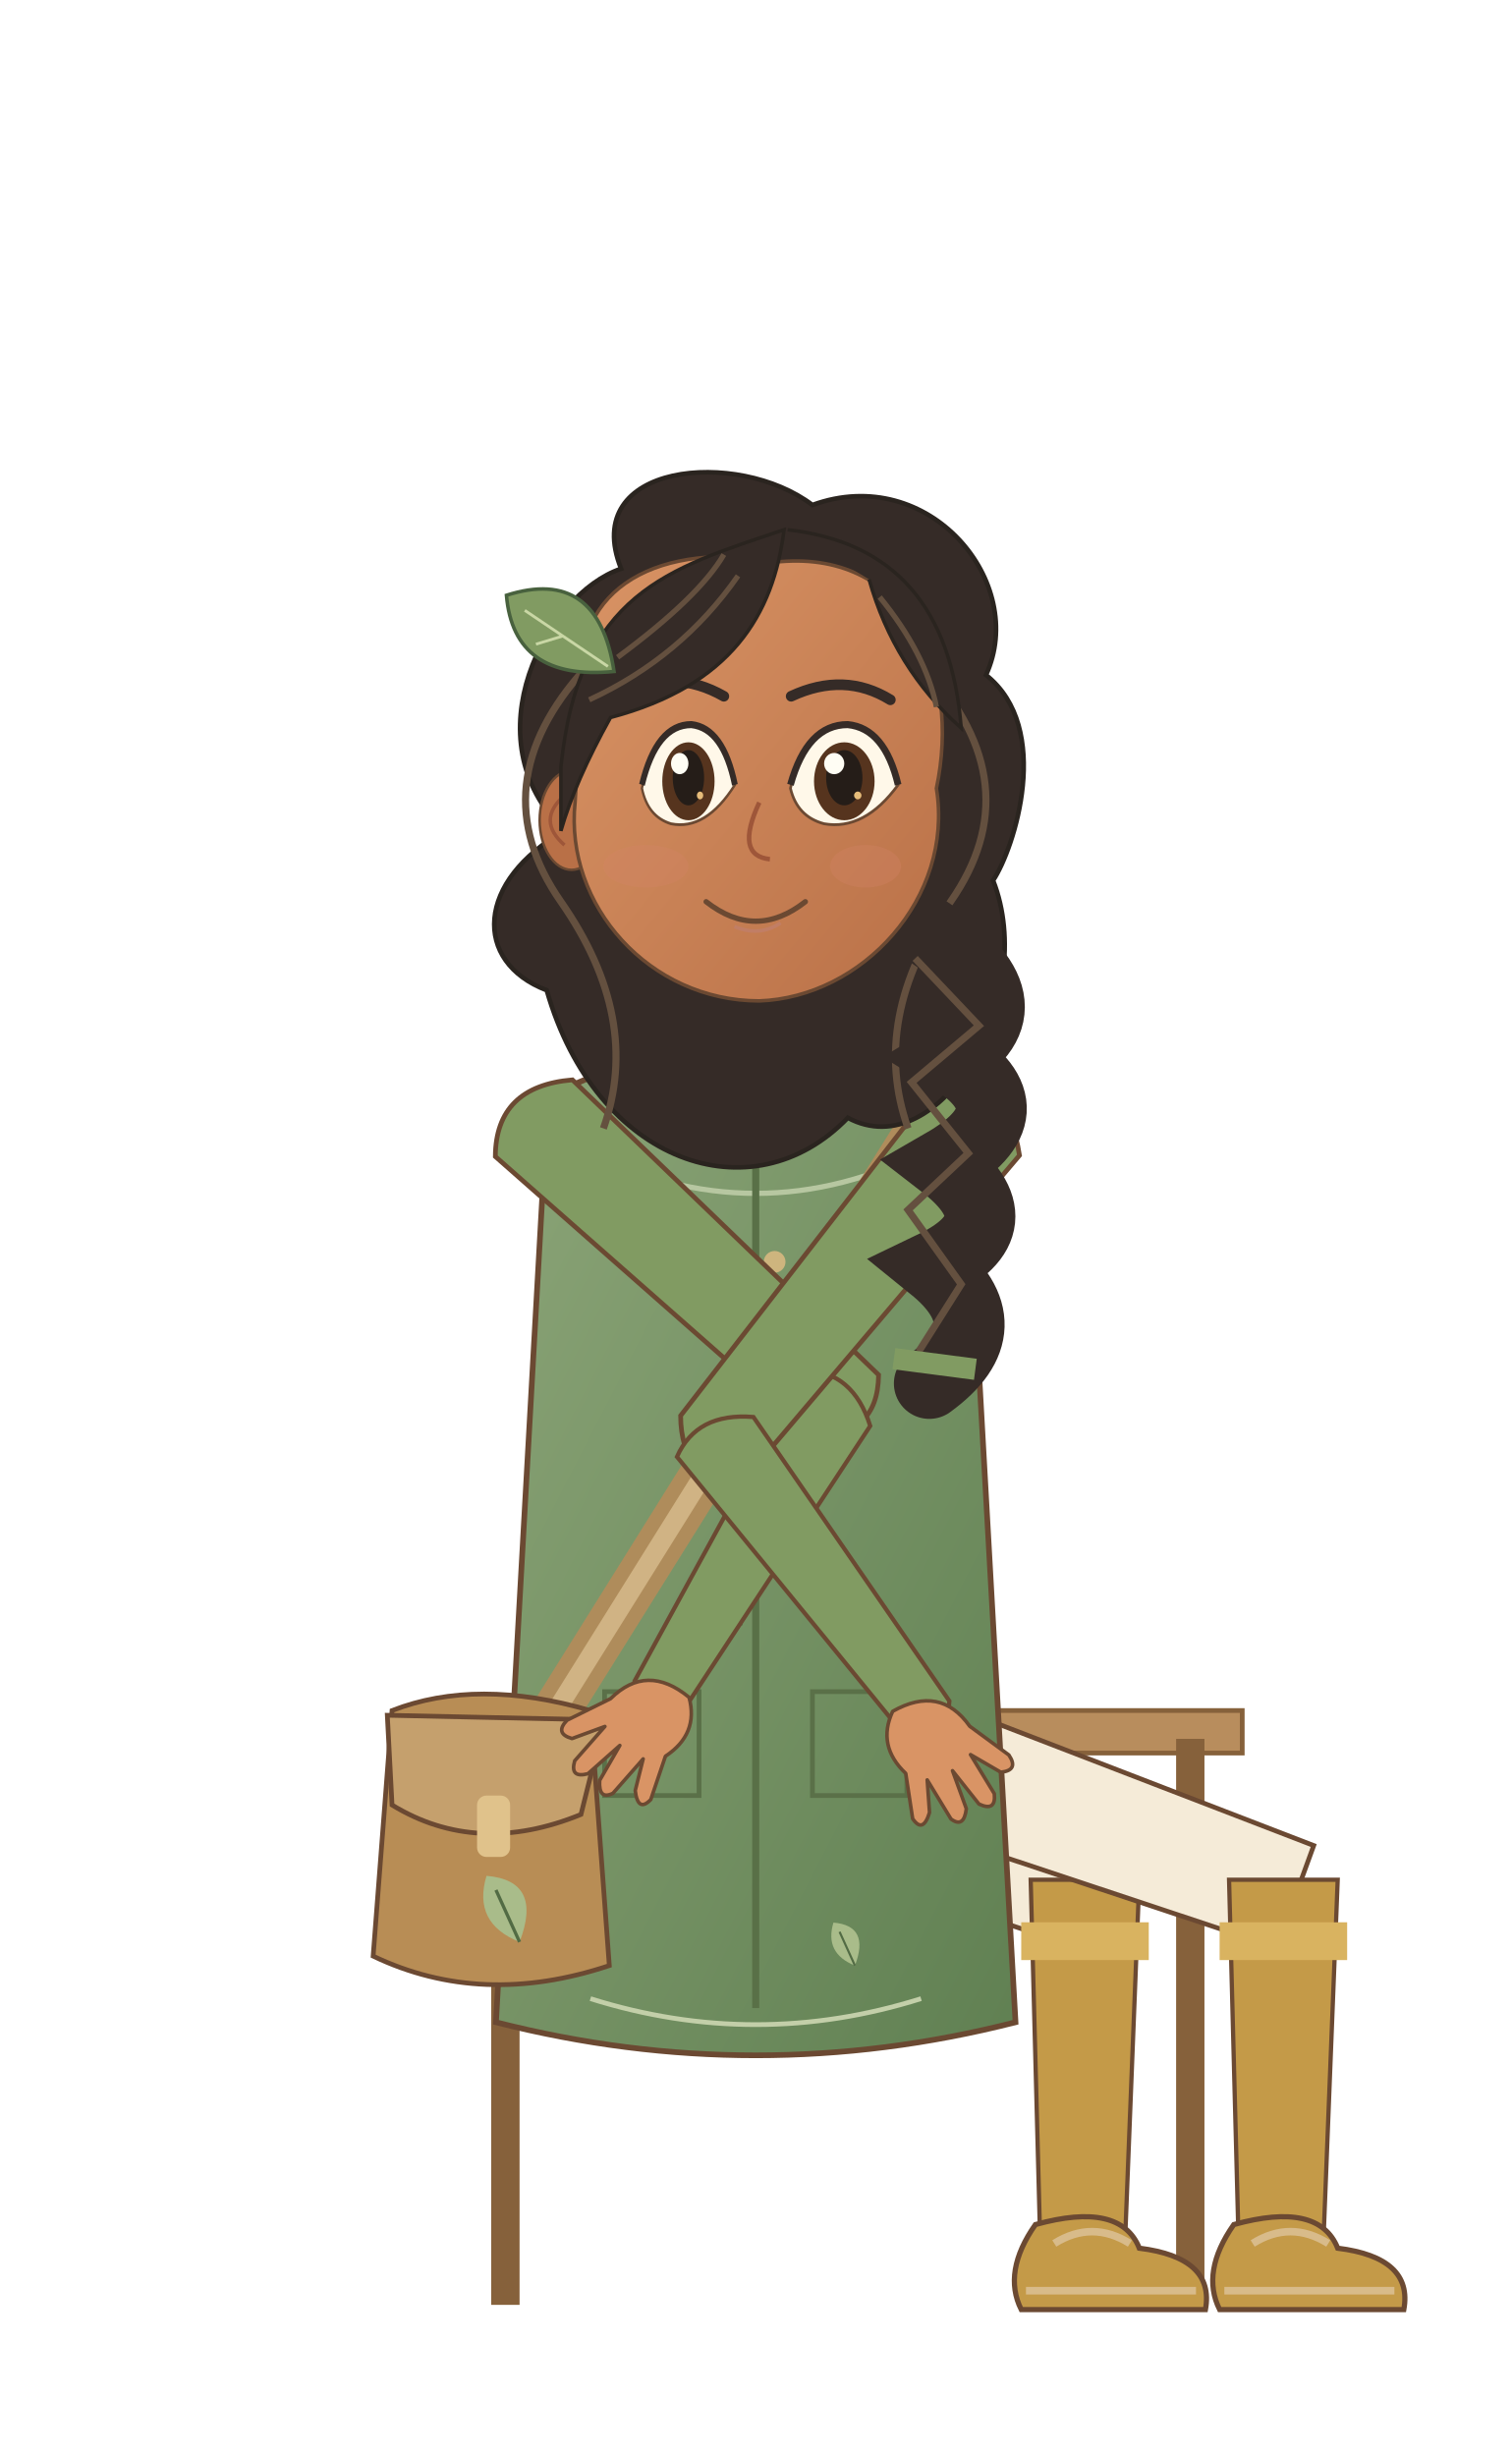
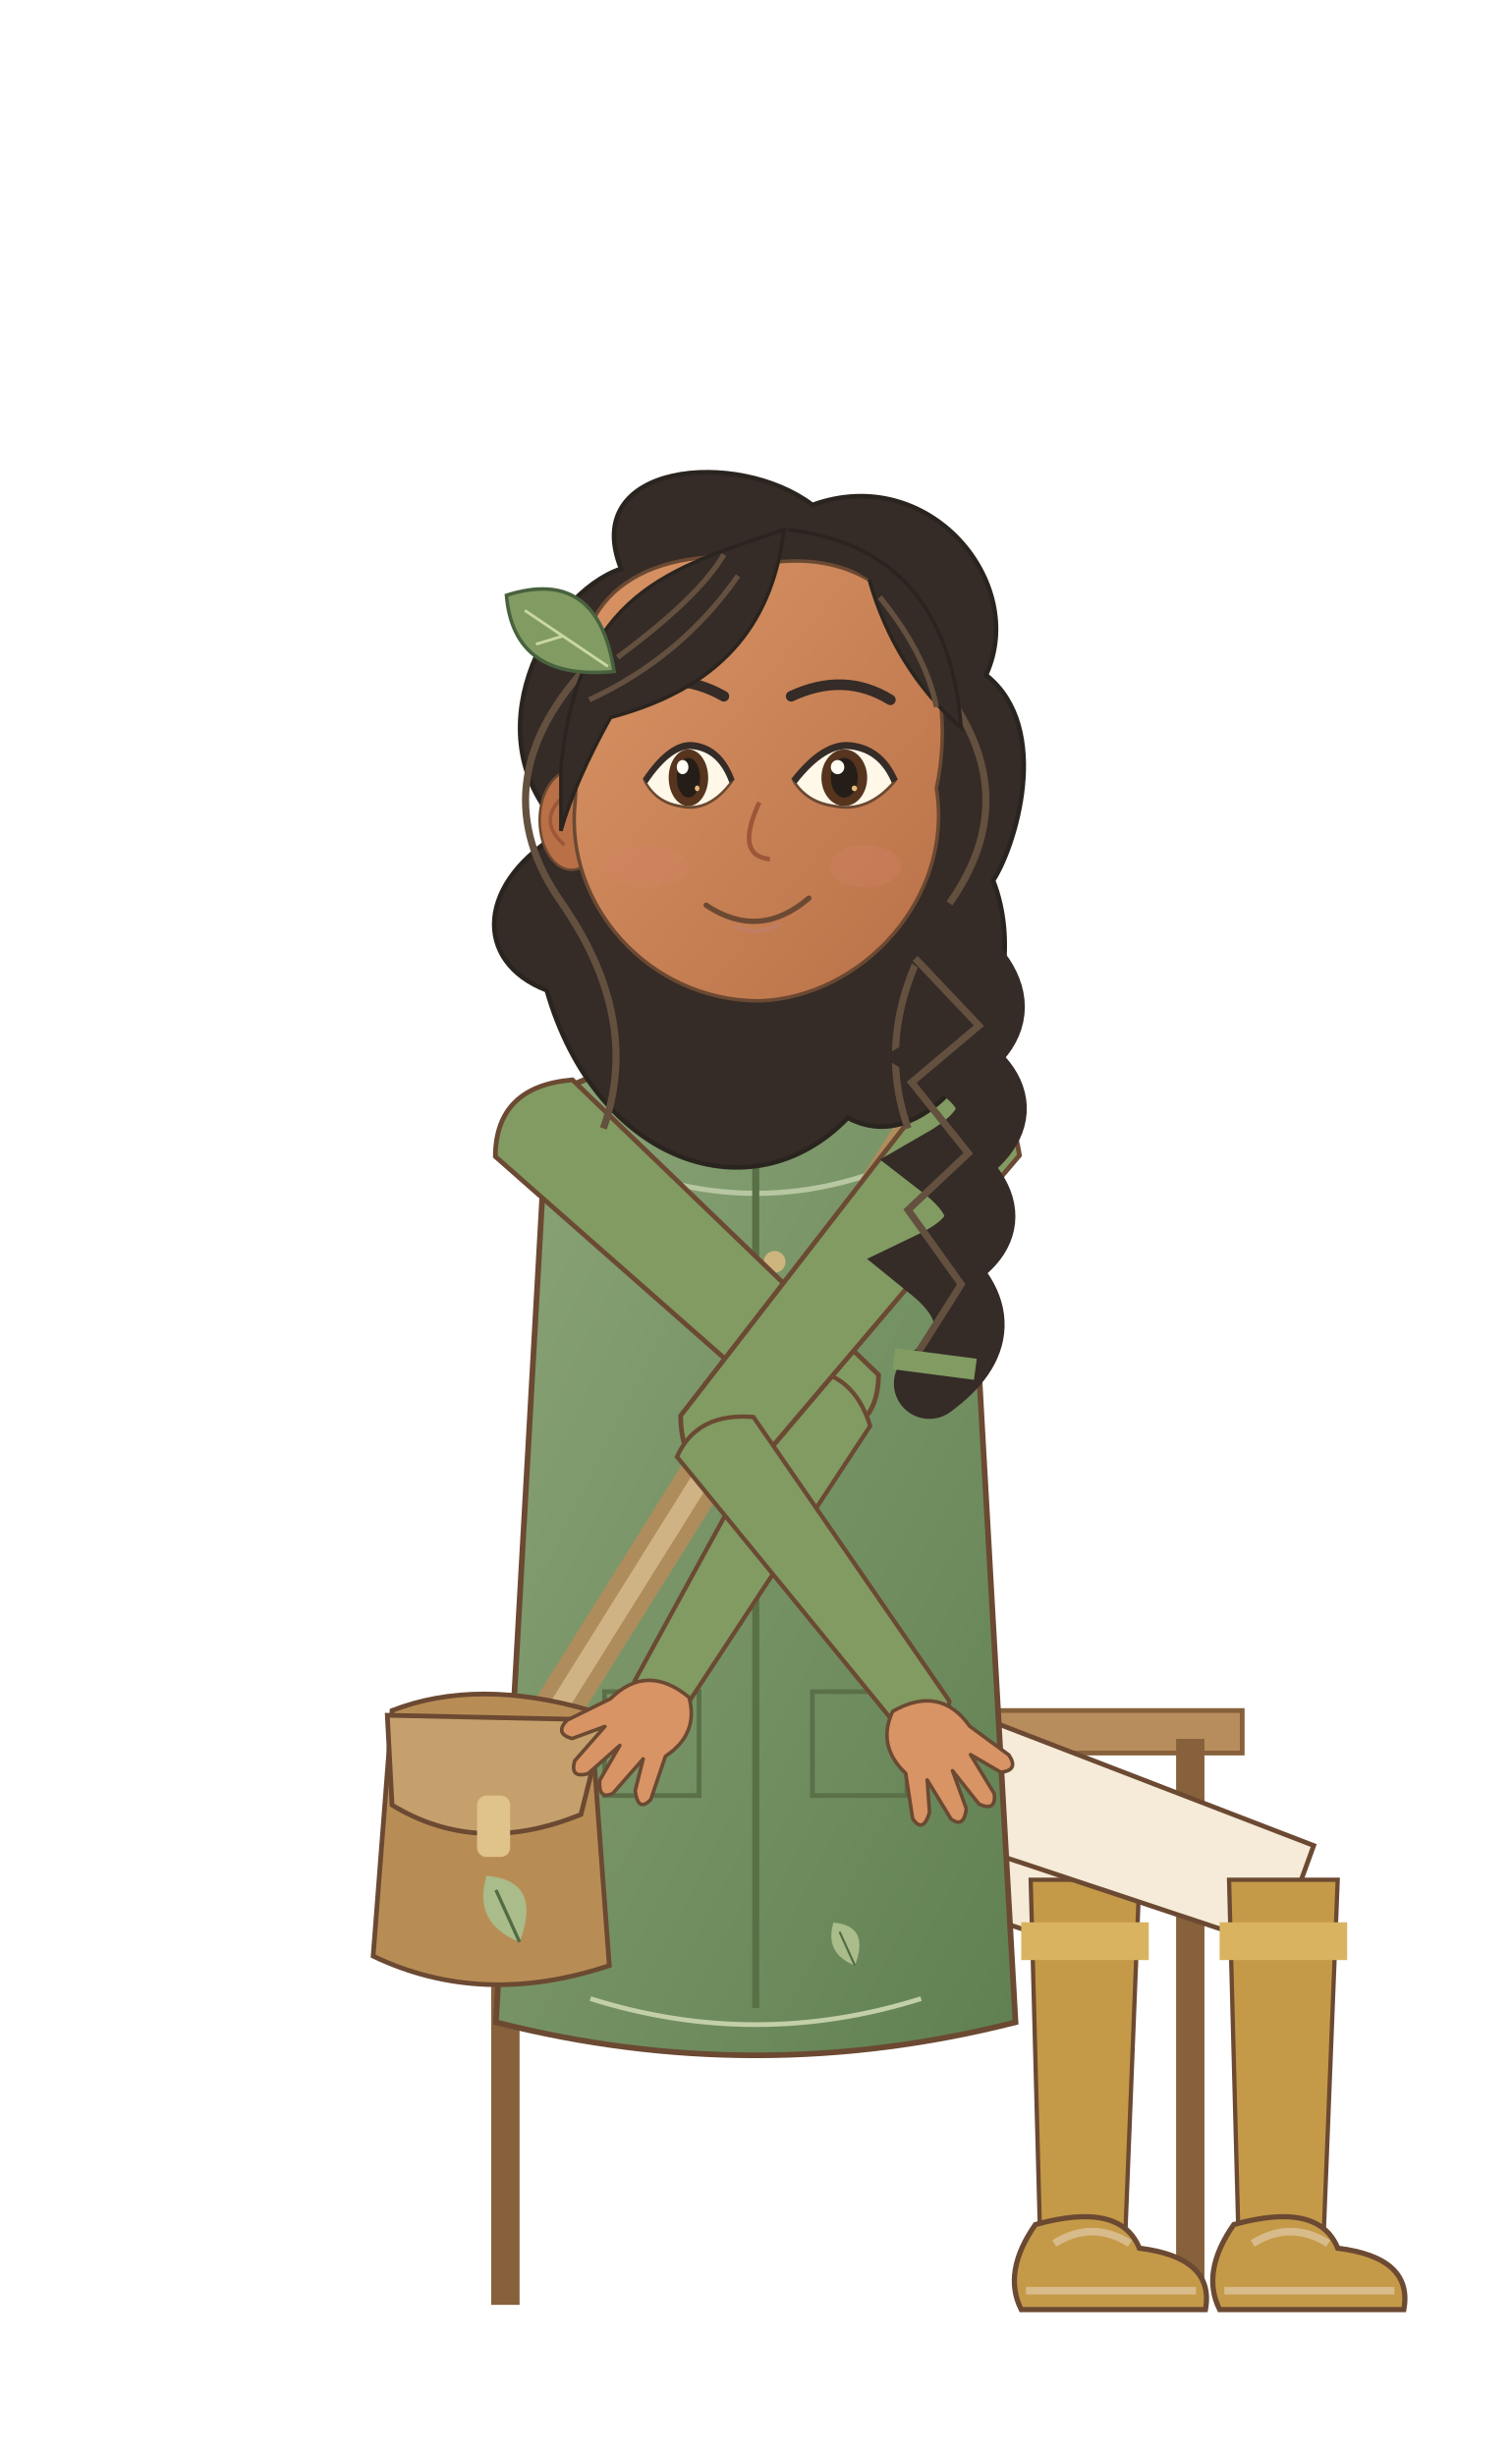
<svg xmlns="http://www.w3.org/2000/svg" width="320" height="520" viewBox="0 0 320 520" data-hrudhi-rig="hrudhi-pathfinder-monsoon-sitting-three-quarter-gentle" data-chapter="pathfinder" data-season="monsoon" data-state="sitting" role="img" aria-label="Hrudhi, Thoughtful Pathfinder, monsoon wardrobe, Sitting; draft character design">
  <defs>
    <linearGradient id="hrudhi-pathfinder-monsoon-sitting-three-quarter-gentle-skin" x1="0" y1="0" x2="1" y2="1">
      <stop stop-color="#D99465" />
      <stop offset="1" stop-color="#B97047" />
    </linearGradient>
    <linearGradient id="hrudhi-pathfinder-monsoon-sitting-three-quarter-gentle-cloth" x1="0" y1="0" x2="1" y2="1">
      <stop stop-color="#8CA578" />
      <stop offset="1" stop-color="#608052" />
    </linearGradient>
    <style>@keyframes hrudhi-pathfinder-monsoon-sitting-three-quarter-gentle-body{0%{transform:translate(0px,63.166px) rotate(0deg) scale(1,1)}50%{transform:translate(0px,62.066px) rotate(0deg) scale(1,1)}100%{transform:translate(0px,63.166px) rotate(0deg) scale(1,1)}}[data-hrudhi-rig="hrudhi-pathfinder-monsoon-sitting-three-quarter-gentle"] [data-part="body"]{animation:hrudhi-pathfinder-monsoon-sitting-three-quarter-gentle-body 3600ms linear 1 both}@keyframes hrudhi-pathfinder-monsoon-sitting-three-quarter-gentle-head{0%{transform:translate(0px,0px) rotate(0deg) scale(1,1)}50%{transform:translate(0px,0px) rotate(-1.2deg) scale(1,1)}100%{transform:translate(0px,0px) rotate(0deg) scale(1,1)}}[data-hrudhi-rig="hrudhi-pathfinder-monsoon-sitting-three-quarter-gentle"] [data-part="head"]{animation:hrudhi-pathfinder-monsoon-sitting-three-quarter-gentle-head 3600ms linear 1 both}@keyframes hrudhi-pathfinder-monsoon-sitting-three-quarter-gentle-blink{0%{opacity:0}32%{opacity:0}33.5%{opacity:1}36%{opacity:0}76%{opacity:0}77.5%{opacity:1}80%{opacity:0}100%{opacity:0}}[data-hrudhi-rig="hrudhi-pathfinder-monsoon-sitting-three-quarter-gentle"] [data-part="blink"]{animation:hrudhi-pathfinder-monsoon-sitting-three-quarter-gentle-blink 3600ms linear 1 both}@media(prefers-reduced-motion:reduce){[data-hrudhi-rig="hrudhi-pathfinder-monsoon-sitting-three-quarter-gentle"] [data-part="body"]{animation:none!important;opacity:1}[data-hrudhi-rig="hrudhi-pathfinder-monsoon-sitting-three-quarter-gentle"] [data-part="head"]{animation:none!important;opacity:1}[data-hrudhi-rig="hrudhi-pathfinder-monsoon-sitting-three-quarter-gentle"] [data-part="upperLeft"]{animation:none!important;transform:translate(0px,0px) rotate(-47.333deg) scale(1,1)}[data-hrudhi-rig="hrudhi-pathfinder-monsoon-sitting-three-quarter-gentle"] [data-part="lowerLeft"]{animation:none!important;transform:translate(0px,0px) rotate(78.284deg) scale(1,1)}[data-hrudhi-rig="hrudhi-pathfinder-monsoon-sitting-three-quarter-gentle"] [data-part="handLeft"]{animation:none!important;transform:translate(0px,0px) rotate(-0.951deg) scale(1,1)}[data-hrudhi-rig="hrudhi-pathfinder-monsoon-sitting-three-quarter-gentle"] [data-part="upperRight"]{animation:none!important;transform:translate(0px,0px) rotate(39.044deg) scale(1,1)}[data-hrudhi-rig="hrudhi-pathfinder-monsoon-sitting-three-quarter-gentle"] [data-part="lowerRight"]{animation:none!important;transform:translate(0px,0px) rotate(-75.997deg) scale(1,1)}[data-hrudhi-rig="hrudhi-pathfinder-monsoon-sitting-three-quarter-gentle"] [data-part="handRight"]{animation:none!important;transform:translate(0px,0px) rotate(16.953deg) scale(1,1)}[data-hrudhi-rig="hrudhi-pathfinder-monsoon-sitting-three-quarter-gentle"] [data-part="thighLeft"]{animation:none!important;transform:translate(0px,0px) rotate(-70deg) scale(1,1)}[data-hrudhi-rig="hrudhi-pathfinder-monsoon-sitting-three-quarter-gentle"] [data-part="shinLeft"]{animation:none!important;transform:translate(0px,0px) rotate(70deg) scale(1,1)}[data-hrudhi-rig="hrudhi-pathfinder-monsoon-sitting-three-quarter-gentle"] [data-part="footLeft"]{animation:none!important;transform:translate(0px,0px) rotate(0deg) scale(1,1)}[data-hrudhi-rig="hrudhi-pathfinder-monsoon-sitting-three-quarter-gentle"] [data-part="thighRight"]{animation:none!important;transform:translate(0px,0px) rotate(-70deg) scale(1,1)}[data-hrudhi-rig="hrudhi-pathfinder-monsoon-sitting-three-quarter-gentle"] [data-part="shinRight"]{animation:none!important;transform:translate(0px,0px) rotate(70deg) scale(1,1)}[data-hrudhi-rig="hrudhi-pathfinder-monsoon-sitting-three-quarter-gentle"] [data-part="footRight"]{animation:none!important;transform:translate(0px,0px) rotate(0deg) scale(1,1)}[data-hrudhi-rig="hrudhi-pathfinder-monsoon-sitting-three-quarter-gentle"] [data-part="can"]{animation:none!important;transform:translate(0px,0px) rotate(0deg) scale(1,1)}[data-hrudhi-rig="hrudhi-pathfinder-monsoon-sitting-three-quarter-gentle"] [data-part="water"]{animation:none!important;opacity:0}[data-hrudhi-rig="hrudhi-pathfinder-monsoon-sitting-three-quarter-gentle"] [data-part="page"]{animation:none!important;transform:translate(0px,0px) rotate(0deg) scale(1,1)}[data-hrudhi-rig="hrudhi-pathfinder-monsoon-sitting-three-quarter-gentle"] [data-part="blink"]{animation:none!important;opacity:0}[data-hrudhi-rig="hrudhi-pathfinder-monsoon-sitting-three-quarter-gentle"] [data-viseme]{animation:none!important;opacity:0}[data-hrudhi-rig="hrudhi-pathfinder-monsoon-sitting-three-quarter-gentle"] [data-viseme="rest"]{opacity:1}}</style>
  </defs>
  <g fill="#B88D5D" stroke="#86613B">
    <path d="M98 362.166H263V371.166H98Z" />
    <path d="M107 368.166V488M252 368.166V488" fill="none" stroke-width="6" />
  </g>
  <g transform="translate(0 63.16607) translate(160 305) rotate(0) scale(1 1) translate(-160 -305)" data-part="body" data-origin="160 305" style="transform-origin:160px 305px;transform:translate(0px,63.166px) rotate(0deg) scale(1,1);">
    <g transform="translate(0 0) translate(139 305) rotate(-70) scale(1 1) translate(-139 -305)" data-part="thighLeft" data-origin="139 305" style="transform-origin:139px 305px;transform:translate(0px,0px) rotate(-70deg) scale(1,1);">
      <path d="M125 297H153L151 404H128Z" fill="#F5EBD8" stroke="#6B4932" stroke-width="1" />
      <g transform="translate(0 0) translate(139 401) rotate(70) scale(1 1) translate(-139 -401)" data-part="shinLeft" data-origin="139 401" style="transform-origin:139px 401px;transform:translate(0px,0px) rotate(70deg) scale(1,1);">
        <path d="M128 398H151L148 474H130Z" fill="#C49A48" stroke="#6B4932" stroke-width=".9" />
        <path d="M126 407H153V415H126Z" fill="#D9B360" />
        <g transform="translate(0 0) translate(139 473) rotate(0) scale(1 1) translate(-139 -473)" data-part="footLeft" data-origin="139 473" style="transform-origin:139px 473px;transform:translate(0px,0px) rotate(0deg) scale(1,1);">
          <path d="M129 471Q147 466 151 476Q167 478 165 489H126Q122 481 129 471Z" fill="#C49A48" stroke="#6B4932" stroke-width="1.1" />
          <path d="M127 485H163 M133 475Q141 470 149 475" fill="none" stroke="#D8BB8A" stroke-width="1.6" />
        </g>
      </g>
    </g>
    <g transform="translate(0 0) translate(181 305) rotate(-70) scale(1 1) translate(-181 -305)" data-part="thighRight" data-origin="181 305" style="transform-origin:181px 305px;transform:translate(0px,0px) rotate(-70deg) scale(1,1);">
      <path d="M167 297H195L193 404H170Z" fill="#F5EBD8" stroke="#6B4932" stroke-width="1" />
      <g transform="translate(0 0) translate(181 401) rotate(70) scale(1 1) translate(-181 -401)" data-part="shinRight" data-origin="181 401" style="transform-origin:181px 401px;transform:translate(0px,0px) rotate(70deg) scale(1,1);">
        <path d="M170 398H193L190 474H172Z" fill="#C49A48" stroke="#6B4932" stroke-width=".9" />
        <path d="M168 407H195V415H168Z" fill="#D9B360" />
        <g transform="translate(0 0) translate(181 473) rotate(0) scale(1 1) translate(-181 -473)" data-part="footRight" data-origin="181 473" style="transform-origin:181px 473px;transform:translate(0px,0px) rotate(0deg) scale(1,1);">
          <path d="M171 471Q189 466 193 476Q209 478 207 489H168Q164 481 171 471Z" fill="#C49A48" stroke="#6B4932" stroke-width="1.1" />
          <path d="M169 485H205 M175 475Q183 470 191 475" fill="none" stroke="#D8BB8A" stroke-width="1.6" />
        </g>
      </g>
    </g>
    <path d="M146 134.65H174V186Q160 194 146 186Z" fill="#D99465" stroke="#6B4932" stroke-width=".8" />
    <path d="M116 169Q160 147 204 169L215 365Q160 379 105 365Z" fill="url(#hrudhi-pathfinder-monsoon-sitting-three-quarter-gentle-cloth)" stroke="#6B4932" stroke-width="1.2" />
    <path d="M123 180Q160 199 197 180" fill="none" stroke="#B7C7A1" stroke-width="1.1" />
    <path d="M160 178V362" stroke="#597047" stroke-width="1.5" />
    <circle cx="164" cy="204" r="2.3" fill="#CEB57E" />
    <circle cx="164" cy="229" r="2.3" fill="#CEB57E" />
    <circle cx="164" cy="254" r="2.3" fill="#CEB57E" />
    <path d="M128 295h20v22h-20Z M172 295h20v22h-20Z" fill="none" stroke="#5A7048" />
    <path d="M125 360Q160 371 195 360" stroke="#C3CFA9" stroke-width="1" fill="none" />
    <g transform="translate(157 281) scale(0.8)">
      <path d="M0 0Q-10-4-7-14Q5-13 0 0Z" fill="#A9BC8A" />
      <path d="M0 0L-5-11" stroke="#526B44" stroke-width=".7" />
    </g>
    <g transform="translate(181 353) scale(0.65)">
      <path d="M0 0Q-10-4-7-14Q5-13 0 0Z" fill="#A9BC8A" />
      <path d="M0 0L-5-11" stroke="#526B44" stroke-width=".7" />
    </g>
    <path d="M194 177L109 313" stroke="#AF8C5B" stroke-width="10" />
    <path d="M194 177L109 313" stroke="#D0B384" stroke-width="4" />
    <g transform="translate(100 299)">
      <path d="M-17 0Q1-7 25 0L29 54Q2 63-21 52Z" fill="#B88D55" stroke="#6B4932" />
      <path d="M-18 1L28 2L23 22Q1 31-17 20Z" fill="#C5A06D" stroke="#6B4932" />
      <rect x="1" y="18" width="7" height="13" rx="2" fill="#E0C28B" />
      <g transform="translate(10 49) scale(1)">
        <path d="M0 0Q-10-4-7-14Q5-13 0 0Z" fill="#A9BC8A" />
        <path d="M0 0L-5-11" stroke="#526B44" stroke-width=".7" />
      </g>
    </g>
    <g transform="translate(0 0) translate(116 177) rotate(-47.333) scale(1 1) translate(-116 -177)" data-part="upperLeft" data-origin="116 177" style="transform-origin:116px 177px;transform:translate(0px,0px) rotate(-47.333deg) scale(1,1);">
      <path d="M105 172Q116 162 128 173L126 263Q116 272 107 261Z" fill="#819B62" stroke="#6B4932" stroke-width="1" />
      <g transform="translate(0 0) translate(116 260) rotate(78.284) scale(1 1) translate(-116 -260)" data-part="lowerLeft" data-origin="116 260" style="transform-origin:116px 260px;transform:translate(0px,0px) rotate(78.284deg) scale(1,1);">
        <path d="M107 258Q116 253 125 261L122 334Q116 341 110 333Z" fill="#819B62" stroke="#6B4932" stroke-width=".9" />
        <g transform="translate(0 0) translate(116 332) rotate(-0.951) scale(1 1) translate(-116 -332)" data-part="handLeft" data-origin="116 332" style="transform-origin:116px 332px;transform:translate(0px,0px) rotate(-0.951deg) scale(1,1);">
          <g transform="translate(116 332) scale(-0.95 0.95)" fill="#D99465" stroke="#6B4932" stroke-width=".8" stroke-linejoin="round">
            <path d="M-6-2Q-12 4-8 12L-10 22Q-9 26-6 22L-4 15L-2 25Q0 28 2 24L2 15L5 24Q8 27 9 23L7 13L12 19Q16 20 15 16L9 7Q6-4-6-2Z" />
          </g>
        </g>
      </g>
    </g>
    <g transform="translate(0 0) translate(204 177) rotate(39.044) scale(1 1) translate(-204 -177)" data-part="upperRight" data-origin="204 177" style="transform-origin:204px 177px;transform:translate(0px,0px) rotate(39.044deg) scale(1,1);">
      <path d="M193 172Q204 162 216 173L214 263Q204 272 195 261Z" fill="#819B62" stroke="#6B4932" stroke-width="1" />
      <g transform="translate(0 0) translate(204 260) rotate(-75.997) scale(1 1) translate(-204 -260)" data-part="lowerRight" data-origin="204 260" style="transform-origin:204px 260px;transform:translate(0px,0px) rotate(-75.997deg) scale(1,1);">
        <path d="M195 258Q204 253 213 261L210 334Q204 341 198 333Z" fill="#819B62" stroke="#6B4932" stroke-width=".9" />
        <g transform="translate(0 0) translate(204 332) rotate(16.953) scale(1 1) translate(-204 -332)" data-part="handRight" data-origin="204 332" style="transform-origin:204px 332px;transform:translate(0px,0px) rotate(16.953deg) scale(1,1);">
          <g transform="translate(204 332) scale(0.95 0.95)" fill="#D99465" stroke="#6B4932" stroke-width=".8" stroke-linejoin="round">
            <path d="M-6-2Q-12 4-8 12L-10 22Q-9 26-6 22L-4 15L-2 25Q0 28 2 24L2 15L5 24Q8 27 9 23L7 13L12 19Q16 20 15 16L9 7Q6-4-6-2Z" />
          </g>
        </g>
      </g>
    </g>
    <g transform="translate(0 0) translate(160 100) rotate(0) scale(1 1) translate(-160 -100)" data-part="head" data-origin="160 100" style="transform-origin:160px 100px;transform:translate(0px,0px) rotate(0deg) scale(1,1);">
      <g transform="translate(160 100) scale(0.75)">
        <path d="M-54 17C-81-9-59-50-38-57C-50-87-5-91 16-75C49-87 77-53 65-27C84-12 73 22 67 31C80 64 52 112 26 98C-1 126-45 111-59 62C-80 54-79 31-54 17Z" fill="#352B27" stroke="#2A241F" stroke-width="1.3" />
        <path d="M-48-29Q-78 4 -55 37T-43 101" stroke="#64503F" stroke-width="2" fill="none" />
        <path d="M48-29Q78 4 55 37T43 101" stroke="#64503F" stroke-width="2" fill="none" />
        <path d="M48 45Q80 66 55 81Q79 96 53 111Q75 128 50 140Q71 157 49 173" stroke="#352B27" stroke-width="20" stroke-linecap="round" fill="none" />
        <path d="M45 53l18 19-19 16 16 20-17 16 15 21-12 19" stroke="#64503F" stroke-width="2" fill="none" />
        <path d="M39 166l23 3" stroke="#819B62" stroke-width="6" />
        <ellipse cx="-52" cy="14" rx="9" ry="14" fill="#B97047" stroke="#6B4932" stroke-width=".7" />
        <path d="M-54 7q-8 7 0 14" stroke="#9E5639" fill="none" />
        <path d="M-49-23C-52-52-27-65 7-59C43-62 58-28 51 5C56 36 30 64 1 65C-30 65-54 38-51 9Z" fill="url(#hrudhi-pathfinder-monsoon-sitting-three-quarter-gentle-skin)" stroke="#6B4932" stroke-width="1" />
        <ellipse cx="-31" cy="27" rx="12" ry="6" fill="#D58368" opacity=".3" />
        <ellipse cx="31" cy="27" rx="10" ry="6" fill="#D58368" opacity=".3" />
        <g transform="translate(-19 0) scale(0.82 1)">
-           <path d="M-16 5Q-12-13 0-13Q12-13 16 4Q6 17-6 15Q-14 13-16 5Z" fill="#FFF8E9" stroke="#6B4932" stroke-width=".8" />
-           <ellipse cy="3" rx="9" ry="11" fill="#56341E" />
-           <ellipse cy="2" rx="5.4" ry="7.8" fill="#251D18" />
-           <circle cx="-3" cy="-2" r="3" fill="#FFFDF4" />
-           <circle cx="4" cy="7" r="1.1" fill="#E6BC7A" />
-           <path d="M-16 4Q-11-13 1-13Q12-12 16 4" stroke="#352B27" stroke-width="2" fill="none" />
+           <path d="M-15 3Q-6-8 2-7Q11-6 15 3Q7 12-3 10Q-11 9-15 3Z" fill="#FFF8E9" stroke="#6B4932" stroke-width=".8" />
+           <ellipse cy="2" rx="6.8" ry="8" fill="#56341E" />
+           <ellipse cy="2" rx="4" ry="5.6" fill="#251D18" />
+           <circle cx="-2" cy="-1" r="2" fill="#FFFDF4" />
+           <circle cx="3" cy="5" r=".8" fill="#E6BC7A" />
+           <path d="M-15 3Q-6-8 2-7Q11-6 15 3" stroke="#352B27" stroke-width="2" fill="none" />
        </g>
        <g transform="translate(25 0) scale(0.95 1)">
-           <path d="M-16 5Q-12-13 0-13Q12-13 16 4Q6 17-6 15Q-14 13-16 5Z" fill="#FFF8E9" stroke="#6B4932" stroke-width=".8" />
-           <ellipse cy="3" rx="9" ry="11" fill="#56341E" />
-           <ellipse cy="2" rx="5.4" ry="7.8" fill="#251D18" />
-           <circle cx="-3" cy="-2" r="3" fill="#FFFDF4" />
-           <circle cx="4" cy="7" r="1.1" fill="#E6BC7A" />
-           <path d="M-16 4Q-11-13 1-13Q12-12 16 4" stroke="#352B27" stroke-width="2" fill="none" />
+           <path d="M-15 3Q-6-8 2-7Q11-6 15 3Q7 12-3 10Q-11 9-15 3Z" fill="#FFF8E9" stroke="#6B4932" stroke-width=".8" />
+           <ellipse cy="2" rx="6.8" ry="8" fill="#56341E" />
+           <ellipse cy="2" rx="4" ry="5.6" fill="#251D18" />
+           <circle cx="-2" cy="-1" r="2" fill="#FFFDF4" />
+           <circle cx="3" cy="5" r=".8" fill="#E6BC7A" />
+           <path d="M-15 3Q-6-8 2-7Q11-6 15 3" stroke="#352B27" stroke-width="2" fill="none" />
        </g>
        <path d="M-38 -22Q-23 -29 -9 -21 M10 -21Q25 -28 38 -20" stroke="#352B27" stroke-width="3" stroke-linecap="round" fill="none" />
        <path d="M1 9q-7 15 3 16" stroke="#9E5639" stroke-width="1.3" fill="none" />
        <g transform="translate(0 0)">
          <g data-viseme="rest" style="opacity:1">
-             <path d="M-14 37Q0 48 14 37" stroke="#6B4932" stroke-width="1.5" stroke-linecap="round" fill="none" />
+             <path d="M-14 38Q1 48 15 36" stroke="#6B4932" stroke-width="1.5" stroke-linecap="round" fill="none" />
            <path d="M-6 44Q1 47 7 43" stroke="#C17E65" fill="none" />
          </g>
          <g data-viseme="A" style="opacity:0">
            <ellipse cy="42" rx="10" ry="11" fill="#783D34" />
            <path d="M-6 48Q0 44 6 48" stroke="#D79080" stroke-width="3" fill="none" />
          </g>
          <g data-viseme="E" style="opacity:0">
            <ellipse cy="41" rx="13" ry="7" fill="#783D34" />
            <path d="M-8 37H8" stroke="#FFF4DE" stroke-width="3" />
          </g>
          <g data-viseme="O" style="opacity:0">
            <ellipse cy="42" rx="7" ry="10" fill="#783D34" />
          </g>
          <g data-viseme="U" style="opacity:0">
            <ellipse cy="42" rx="5.5" ry="8" fill="#783D34" />
          </g>
          <g data-viseme="M" style="opacity:0">
            <path d="M-12 41Q0 44 12 41" stroke="#6B4932" stroke-width="1.5" stroke-linecap="round" fill="none" />
          </g>
          <g data-viseme="F" style="opacity:0">
            <path d="M-11 38Q0 33 11 38L7 44Q0 49-7 44Z" fill="#A65D51" />
            <path d="M-7 37H7" stroke="#FFF4DE" stroke-width="3" />
          </g>
          <g data-viseme="L" style="opacity:0">
            <ellipse cy="41" rx="10" ry="8" fill="#783D34" />
            <path d="M-5 43Q0 34 5 43" fill="#D99483" />
          </g>
        </g>
        <g data-part="blink" style="opacity:0">
          <path d="M-40 4Q-23 19-7 4V-15H-40Z M7 4Q23 19 40 4V-15H7Z" fill="#D99465" />
          <path d="M-37 5q14 10 28 0 M10 5q14 10 27 0" stroke="#352B27" fill="none" />
        </g>
        <path d="M-55-1C-50-50-25-57 8-68C5-44-7-24-41-15Q-51 3-55 17Z M9-68Q54-63 58-12Q39-29 32-54" fill="#352B27" stroke="#2A241F" stroke-width="1" />
        <path d="M-47-20Q-21-32-5-55 M-39-32Q-16-49-9-61 M35-49Q48-33 51-18" stroke="#64503F" stroke-width="1.5" fill="none" />
        <g transform="translate(-40 -28) rotate(-24)">
          <path d="M0 0Q-27-9-19-32Q8-29 0 0Z" fill="#819B62" stroke="#48613E" />
          <path d="M-1-2L-16-26M-9-15l-8-1" stroke="#C9D7A5" stroke-width=".8" />
        </g>
      </g>
    </g>
  </g>
</svg>
